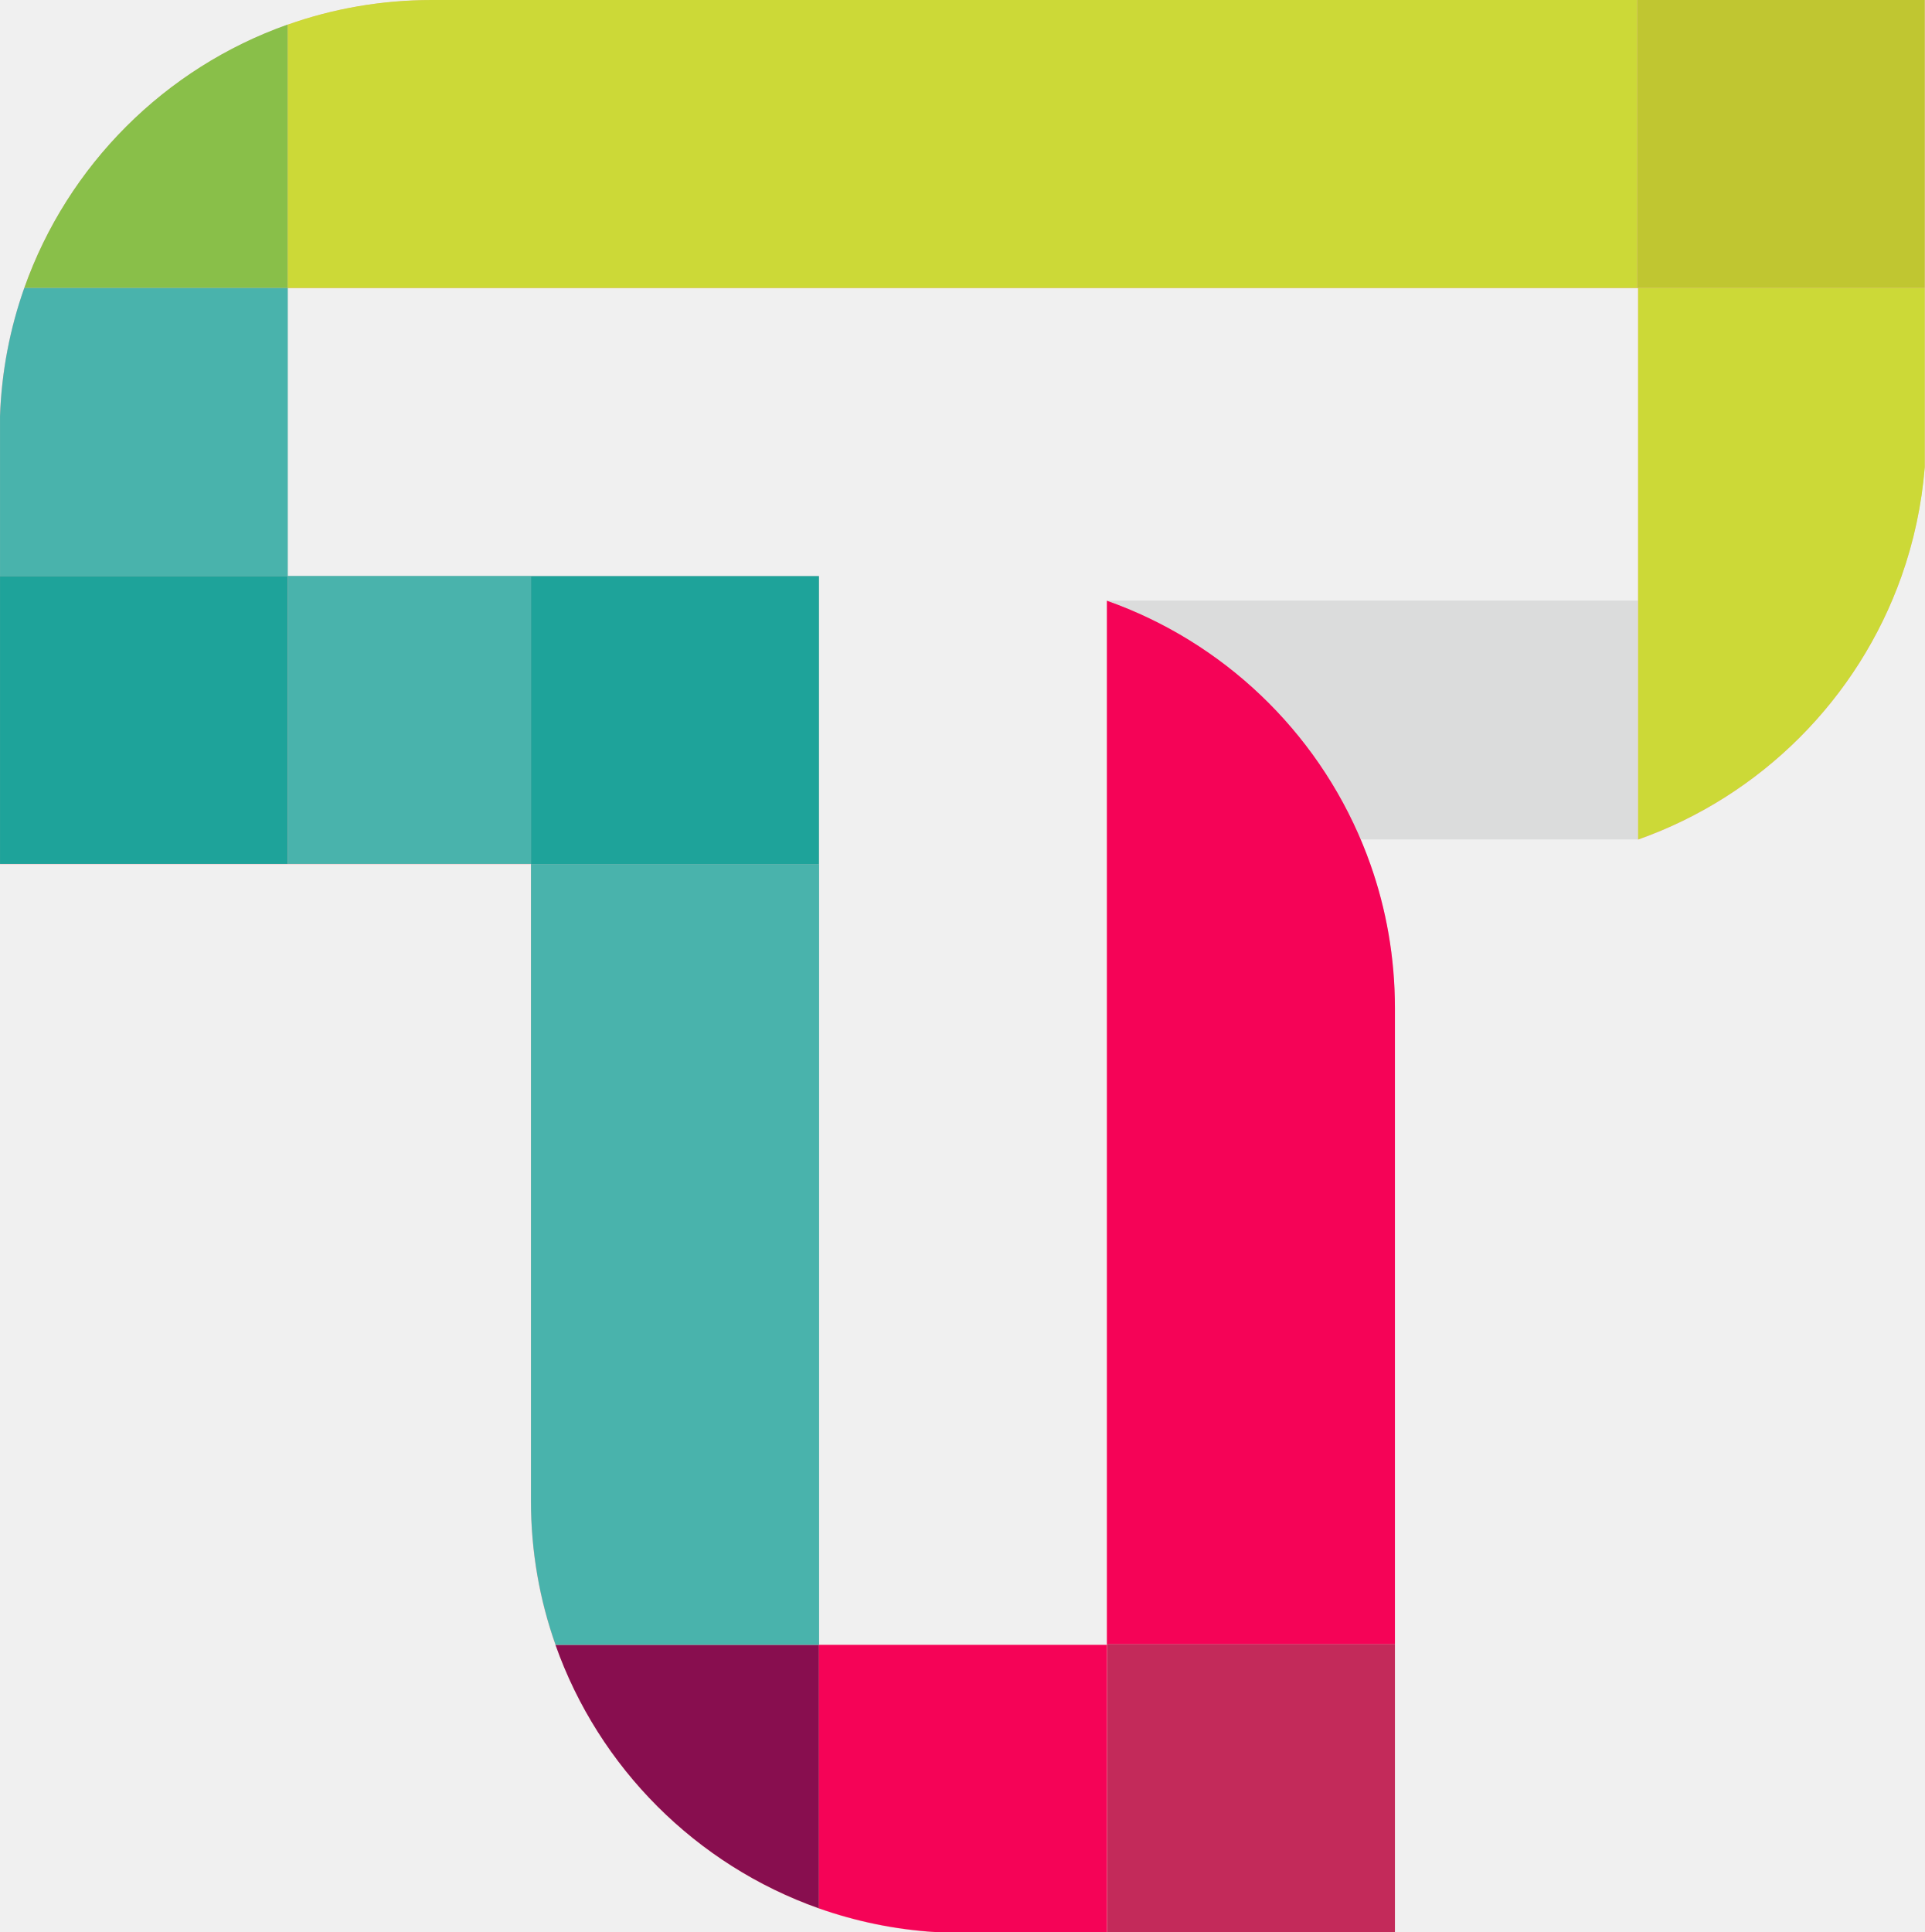
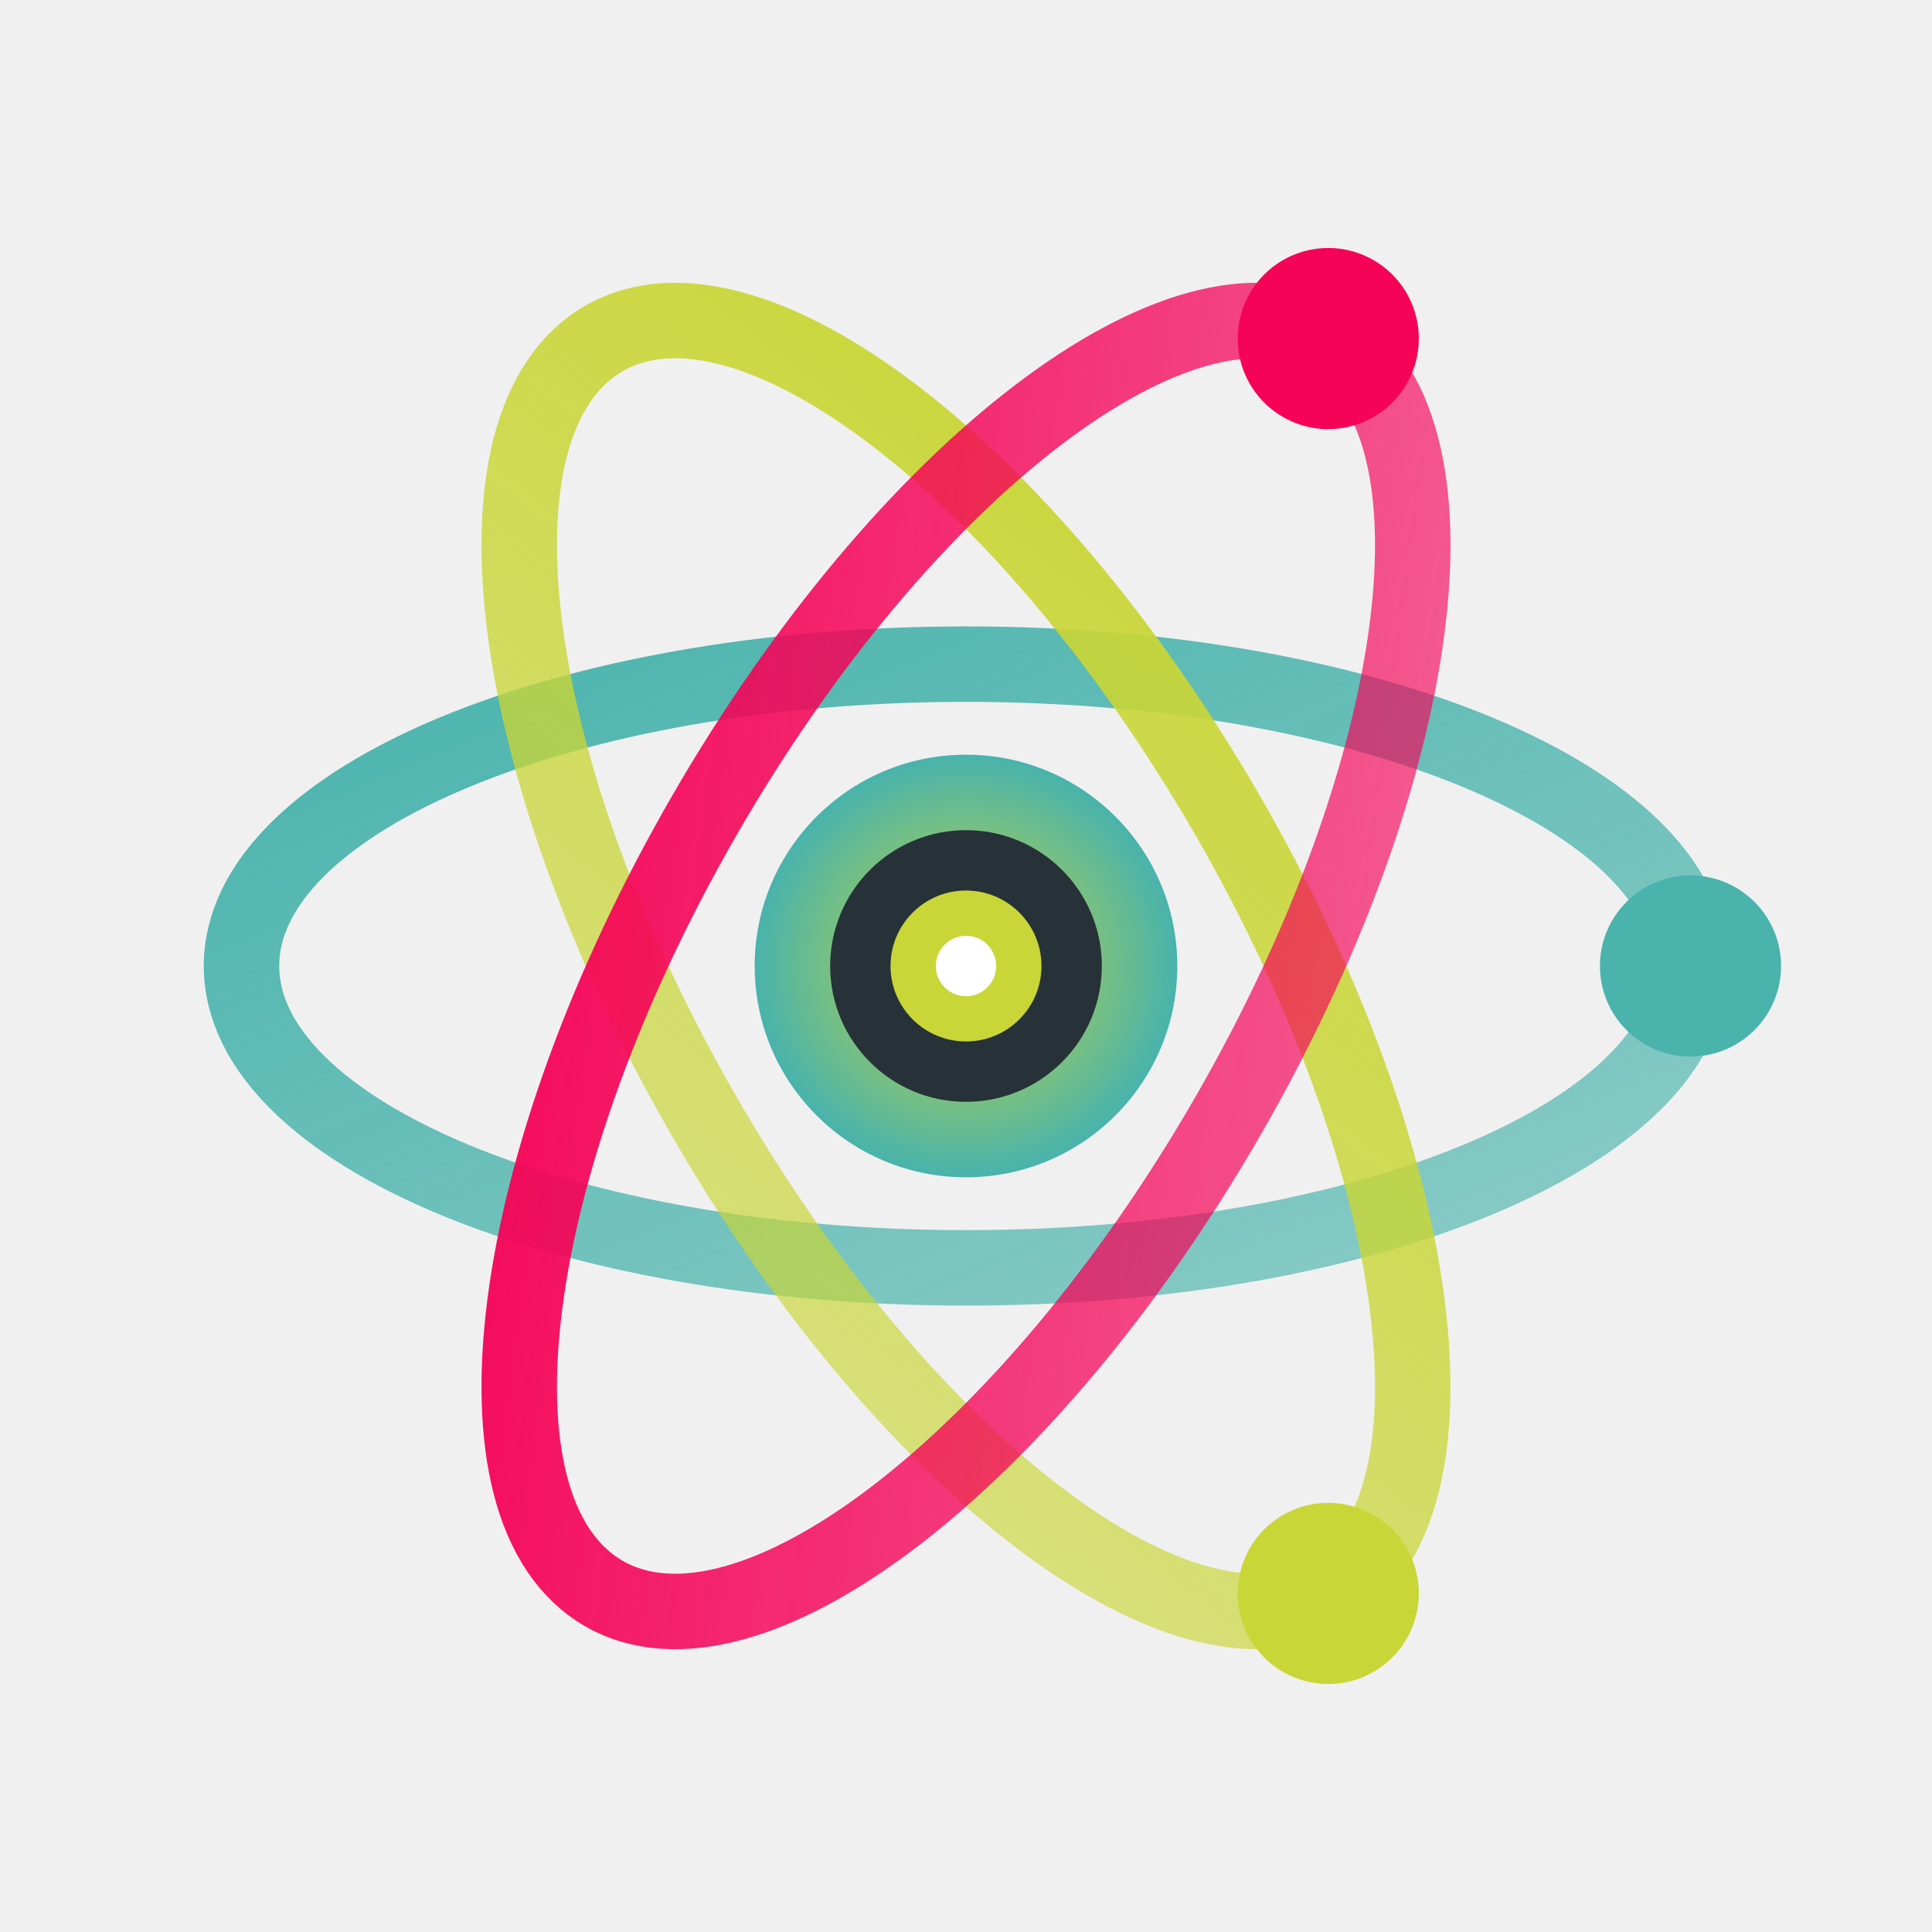
- <svg xmlns="http://www.w3.org/2000/svg" width="20.99mm" height="21.068mm" version="1.0" viewBox="0 0 157.87 158.46" shape-rendering="geometricPrecision" text-rendering="geometricPrecision" image-rendering="optimizeQuality" fill-rule="evenodd" clip-rule="evenodd">
+ <svg xmlns="http://www.w3.org/2000/svg" width="64" height="64" viewBox="0 0 64 64">
  <defs>
-     <style>
-       .fil2 { fill: #1ea39a; }
-       .fil8 { fill: #49b3ac; }
-       .fil7 { fill: #ccd937; }
-       .fil9 { fill: #f50357; }
-     </style>
+     <linearGradient id="smallOrbit1" x1="0%" y1="0%" x2="100%" y2="100%">
+       <stop offset="0%" style="stop-color:#49b3ac;stop-opacity:1" />
+       <stop offset="100%" style="stop-color:#49b3ac;stop-opacity:0.6" />
+     </linearGradient>
+     <linearGradient id="smallOrbit2" x1="0%" y1="0%" x2="100%" y2="100%">
+       <stop offset="0%" style="stop-color:#c9d637;stop-opacity:1" />
+       <stop offset="100%" style="stop-color:#c9d637;stop-opacity:0.6" />
+     </linearGradient>
+     <linearGradient id="smallOrbit3" x1="0%" y1="0%" x2="100%" y2="100%">
+       <stop offset="0%" style="stop-color:#f50357;stop-opacity:1" />
+       <stop offset="100%" style="stop-color:#f50357;stop-opacity:0.6" />
+     </linearGradient>
+     <radialGradient id="smallNucleus">
+       <stop offset="0%" style="stop-color:#c9d637;stop-opacity:1" />
+       <stop offset="100%" style="stop-color:#49b3ac;stop-opacity:1" />
+     </radialGradient>
  </defs>
-   <g>
-     <path fill="#c6c7c7" fill-opacity=".502" d="M90.79 49.26h43.57v19.59H90.79z" />
-     <path d="M114.41 82.68c0-4.14-.71-8.12-2.02-11.81-.2-.56-.41-1.12-.64-1.67-3.82-9.28-11.46-16.57-20.97-19.93v85.65H67.16V47.26H23.59V23.64h110.76v45.23c10.07-3.56 18.05-11.54 21.61-21.61 1-2.83 1.65-5.83 1.9-8.93V.01H35.4c-4.14 0-8.12.71-11.81 2.02C13.52 5.59 5.54 13.57 1.98 23.64.81 26.95.12 30.48-.01 34.16v36.73h43.55v52.23c0 4.14.71 8.12 2.02 11.81 3.56 10.07 11.54 18.05 21.61 21.61 3.01 1.06 6.2 1.73 9.52 1.94h37.72V82.7z" fill="#f6b3b6" />
-     <path class="fil2" d="M0 47.24h23.6v23.62H0z" />
-     <path fill="#c0c631" d="M134.27 0h23.6v23.62h-23.6z" />
-     <path fill="#c32a5a" d="M90.81 134.84h23.6v23.62h-23.6z" />
-     <path d="M1.99 23.62H23.6V2.01C13.53 5.57 5.55 13.55 1.99 23.62z" fill="#89bf49" />
-     <path d="M67.17 134.91H45.56c3.56 10.07 11.54 18.05 21.61 21.61v-21.61z" fill="#880e4f" />
-     <path class="fil7" d="M23.6 23.62h110.67V0H35.41c-4.14 0-8.12.71-11.81 2.02v21.61zM134.36 23.62v45.23c10.07-3.56 18.05-11.54 21.61-21.61 1-2.83 1.65-5.83 1.9-8.93V23.62h-23.51z" />
-     <path class="fil8" d="M23.6 47.24V23.62H1.99C.82 26.93.13 30.46 0 34.14v13.11h23.6zM43.55 47.24H23.6v23.62h19.95V47.24zM67.15 70.87h-23.6v52.23c0 4.14.71 8.12 2.02 11.81h21.61V70.87h-.02z" />
-     <path class="fil9" d="M90.79 134.91H67.17v21.61c3.01 1.06 6.2 1.73 9.52 1.94h14.1v-23.55zM90.79 49.26v85.65h.02v-.07h23.6V82.68c0-4.14-.71-8.12-2.02-11.81-.2-.56-.41-1.12-.64-1.67-3.82-9.28-11.46-16.57-20.97-19.93z" />
-     <path class="fil2" d="M67.17 70.87V47.25H43.55v23.62h23.62z" />
+   <g transform="translate(32,32)">
+     <ellipse cx="0" cy="0" rx="24" ry="10" fill="none" stroke="url(#smallOrbit1)" stroke-width="2.5" transform="rotate(0)" />
+     <ellipse cx="0" cy="0" rx="24" ry="10" fill="none" stroke="url(#smallOrbit2)" stroke-width="2.5" transform="rotate(60)" />
+     <ellipse cx="0" cy="0" rx="24" ry="10" fill="none" stroke="url(#smallOrbit3)" stroke-width="2.5" transform="rotate(-60)" />
+     <circle cx="24" cy="0" r="3" fill="#49b3ac" />
+     <g transform="rotate(60)">
+       <circle cx="24" cy="0" r="3" fill="#c9d637" />
+     </g>
+     <g transform="rotate(-60)">
+       <circle cx="24" cy="0" r="3" fill="#f50357" />
+     </g>
+     <circle cx="0" cy="0" r="7" fill="url(#smallNucleus)" />
+     <circle cx="0" cy="0" r="4.5" fill="#263238" />
+     <circle cx="0" cy="0" r="2.5" fill="#c9d637" />
+     <circle cx="0" cy="0" r="1" fill="white" />
  </g>
</svg>
